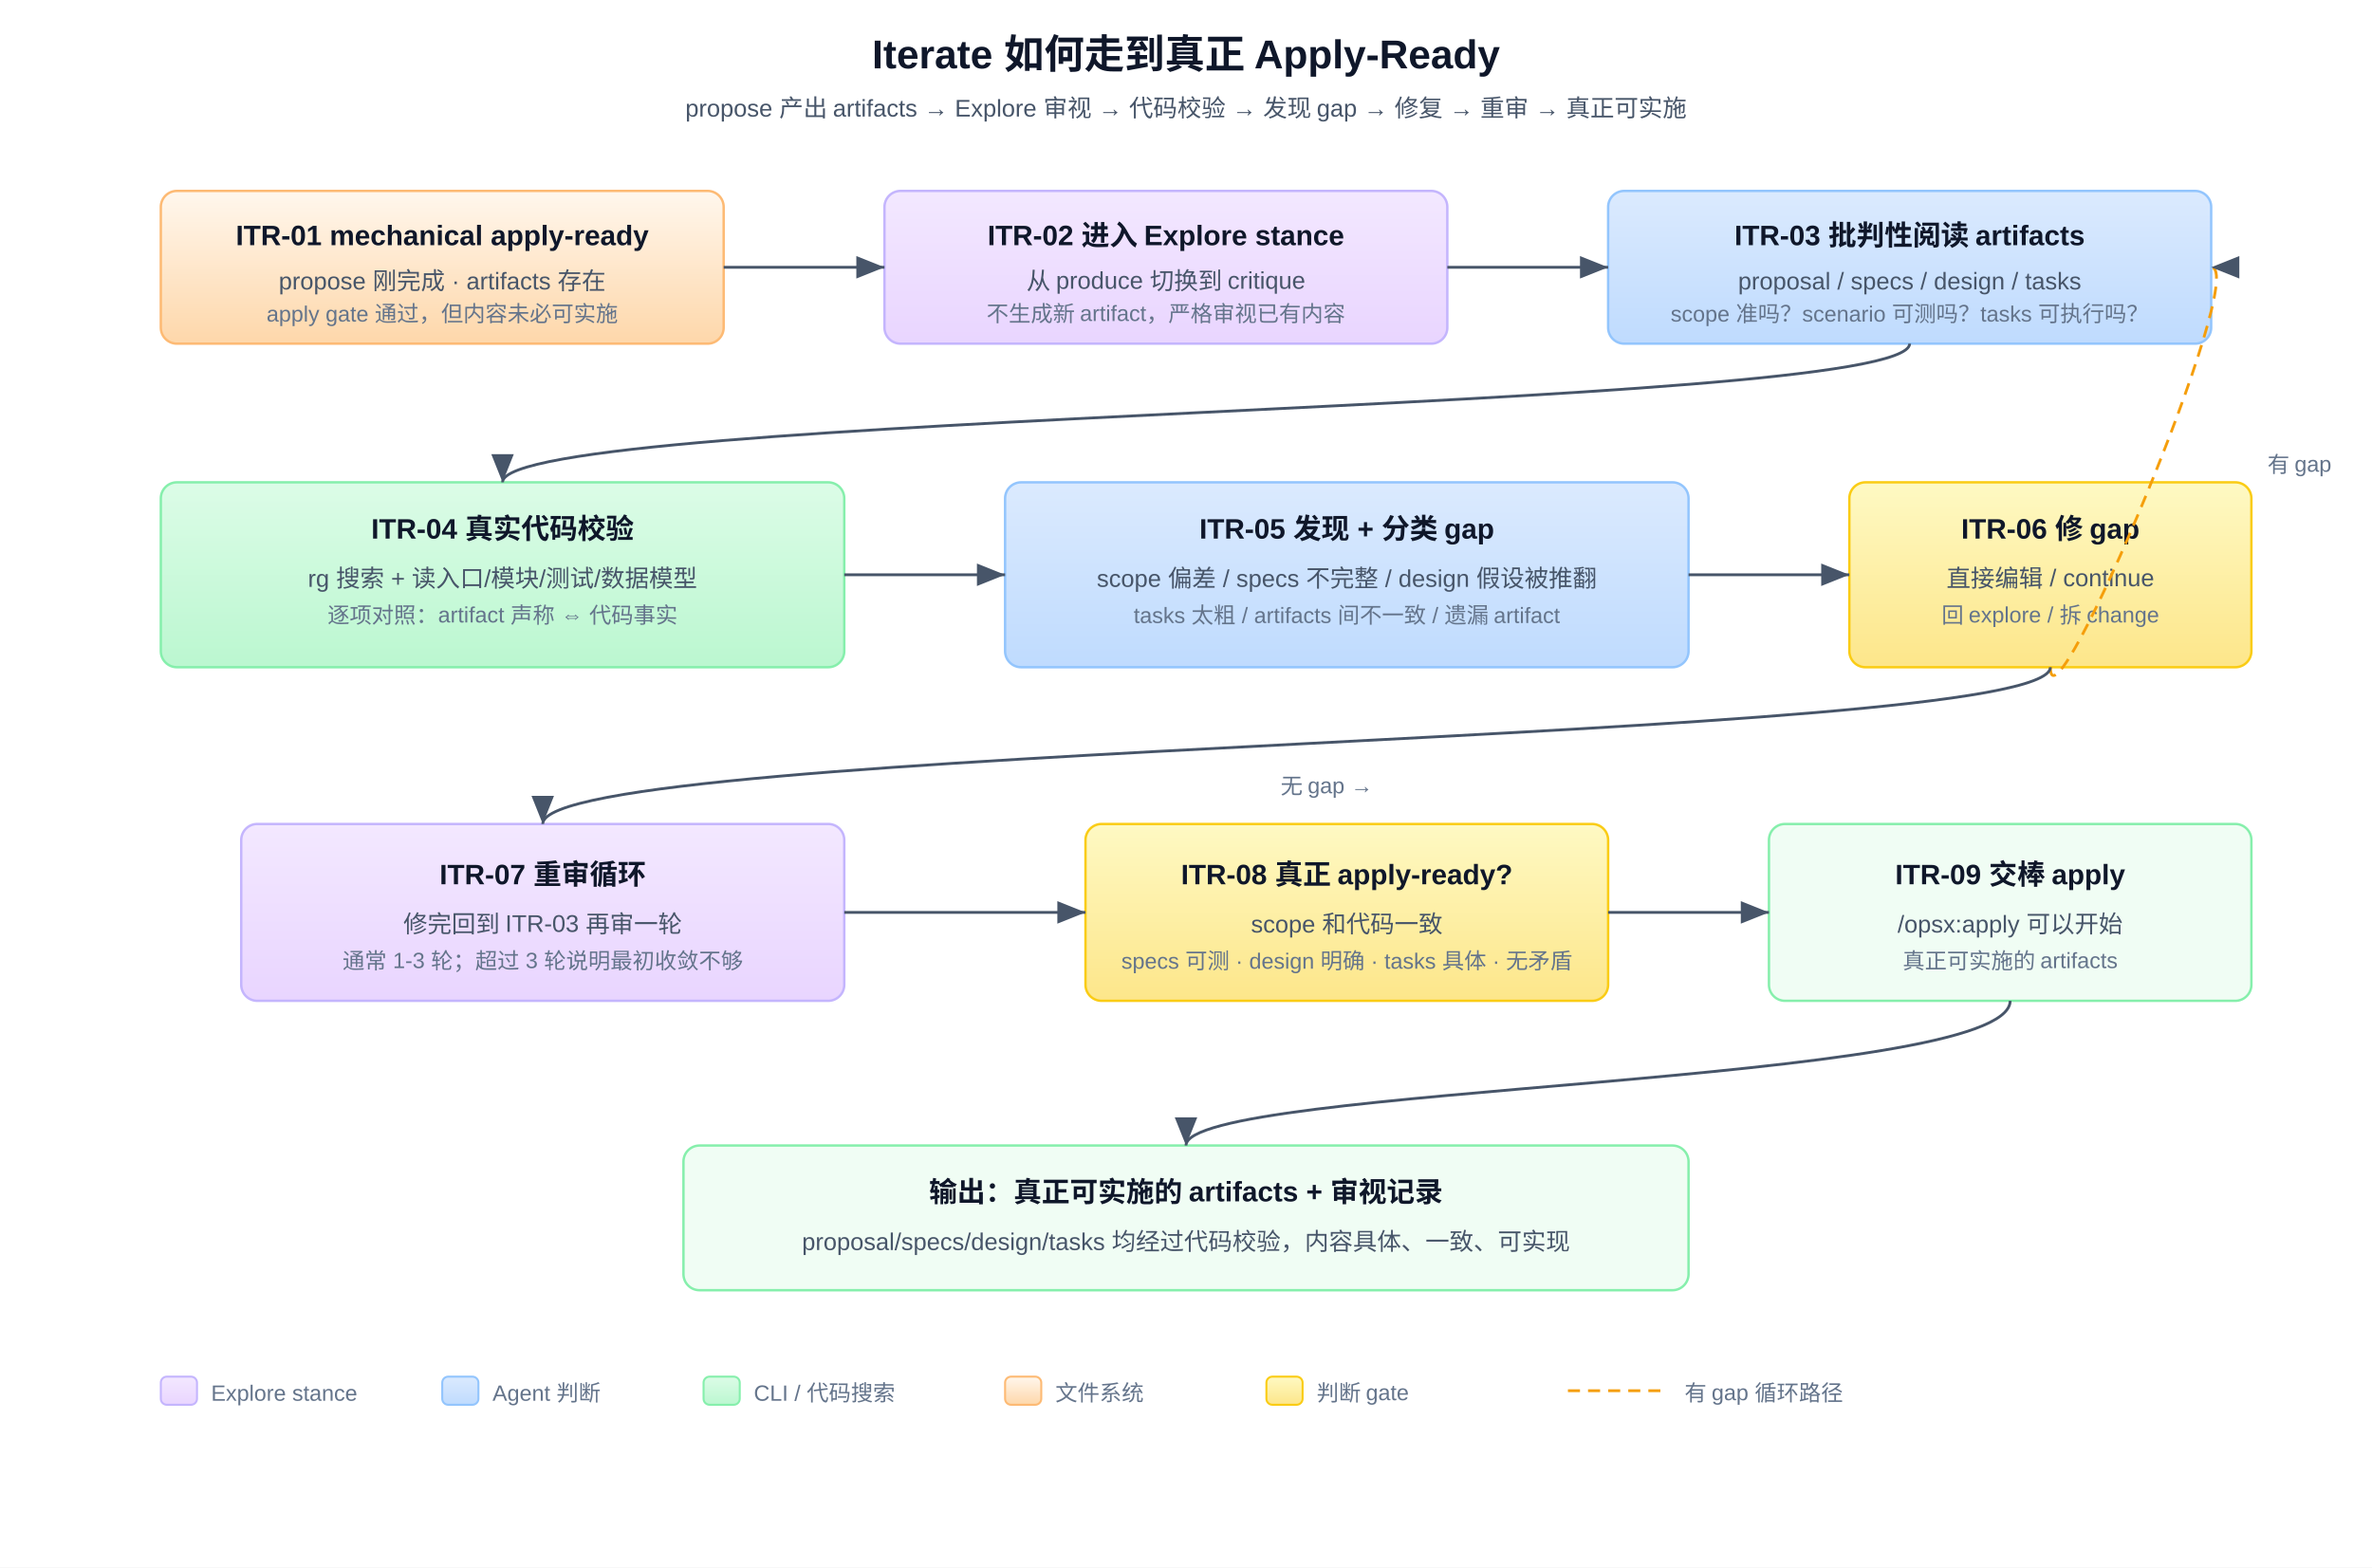
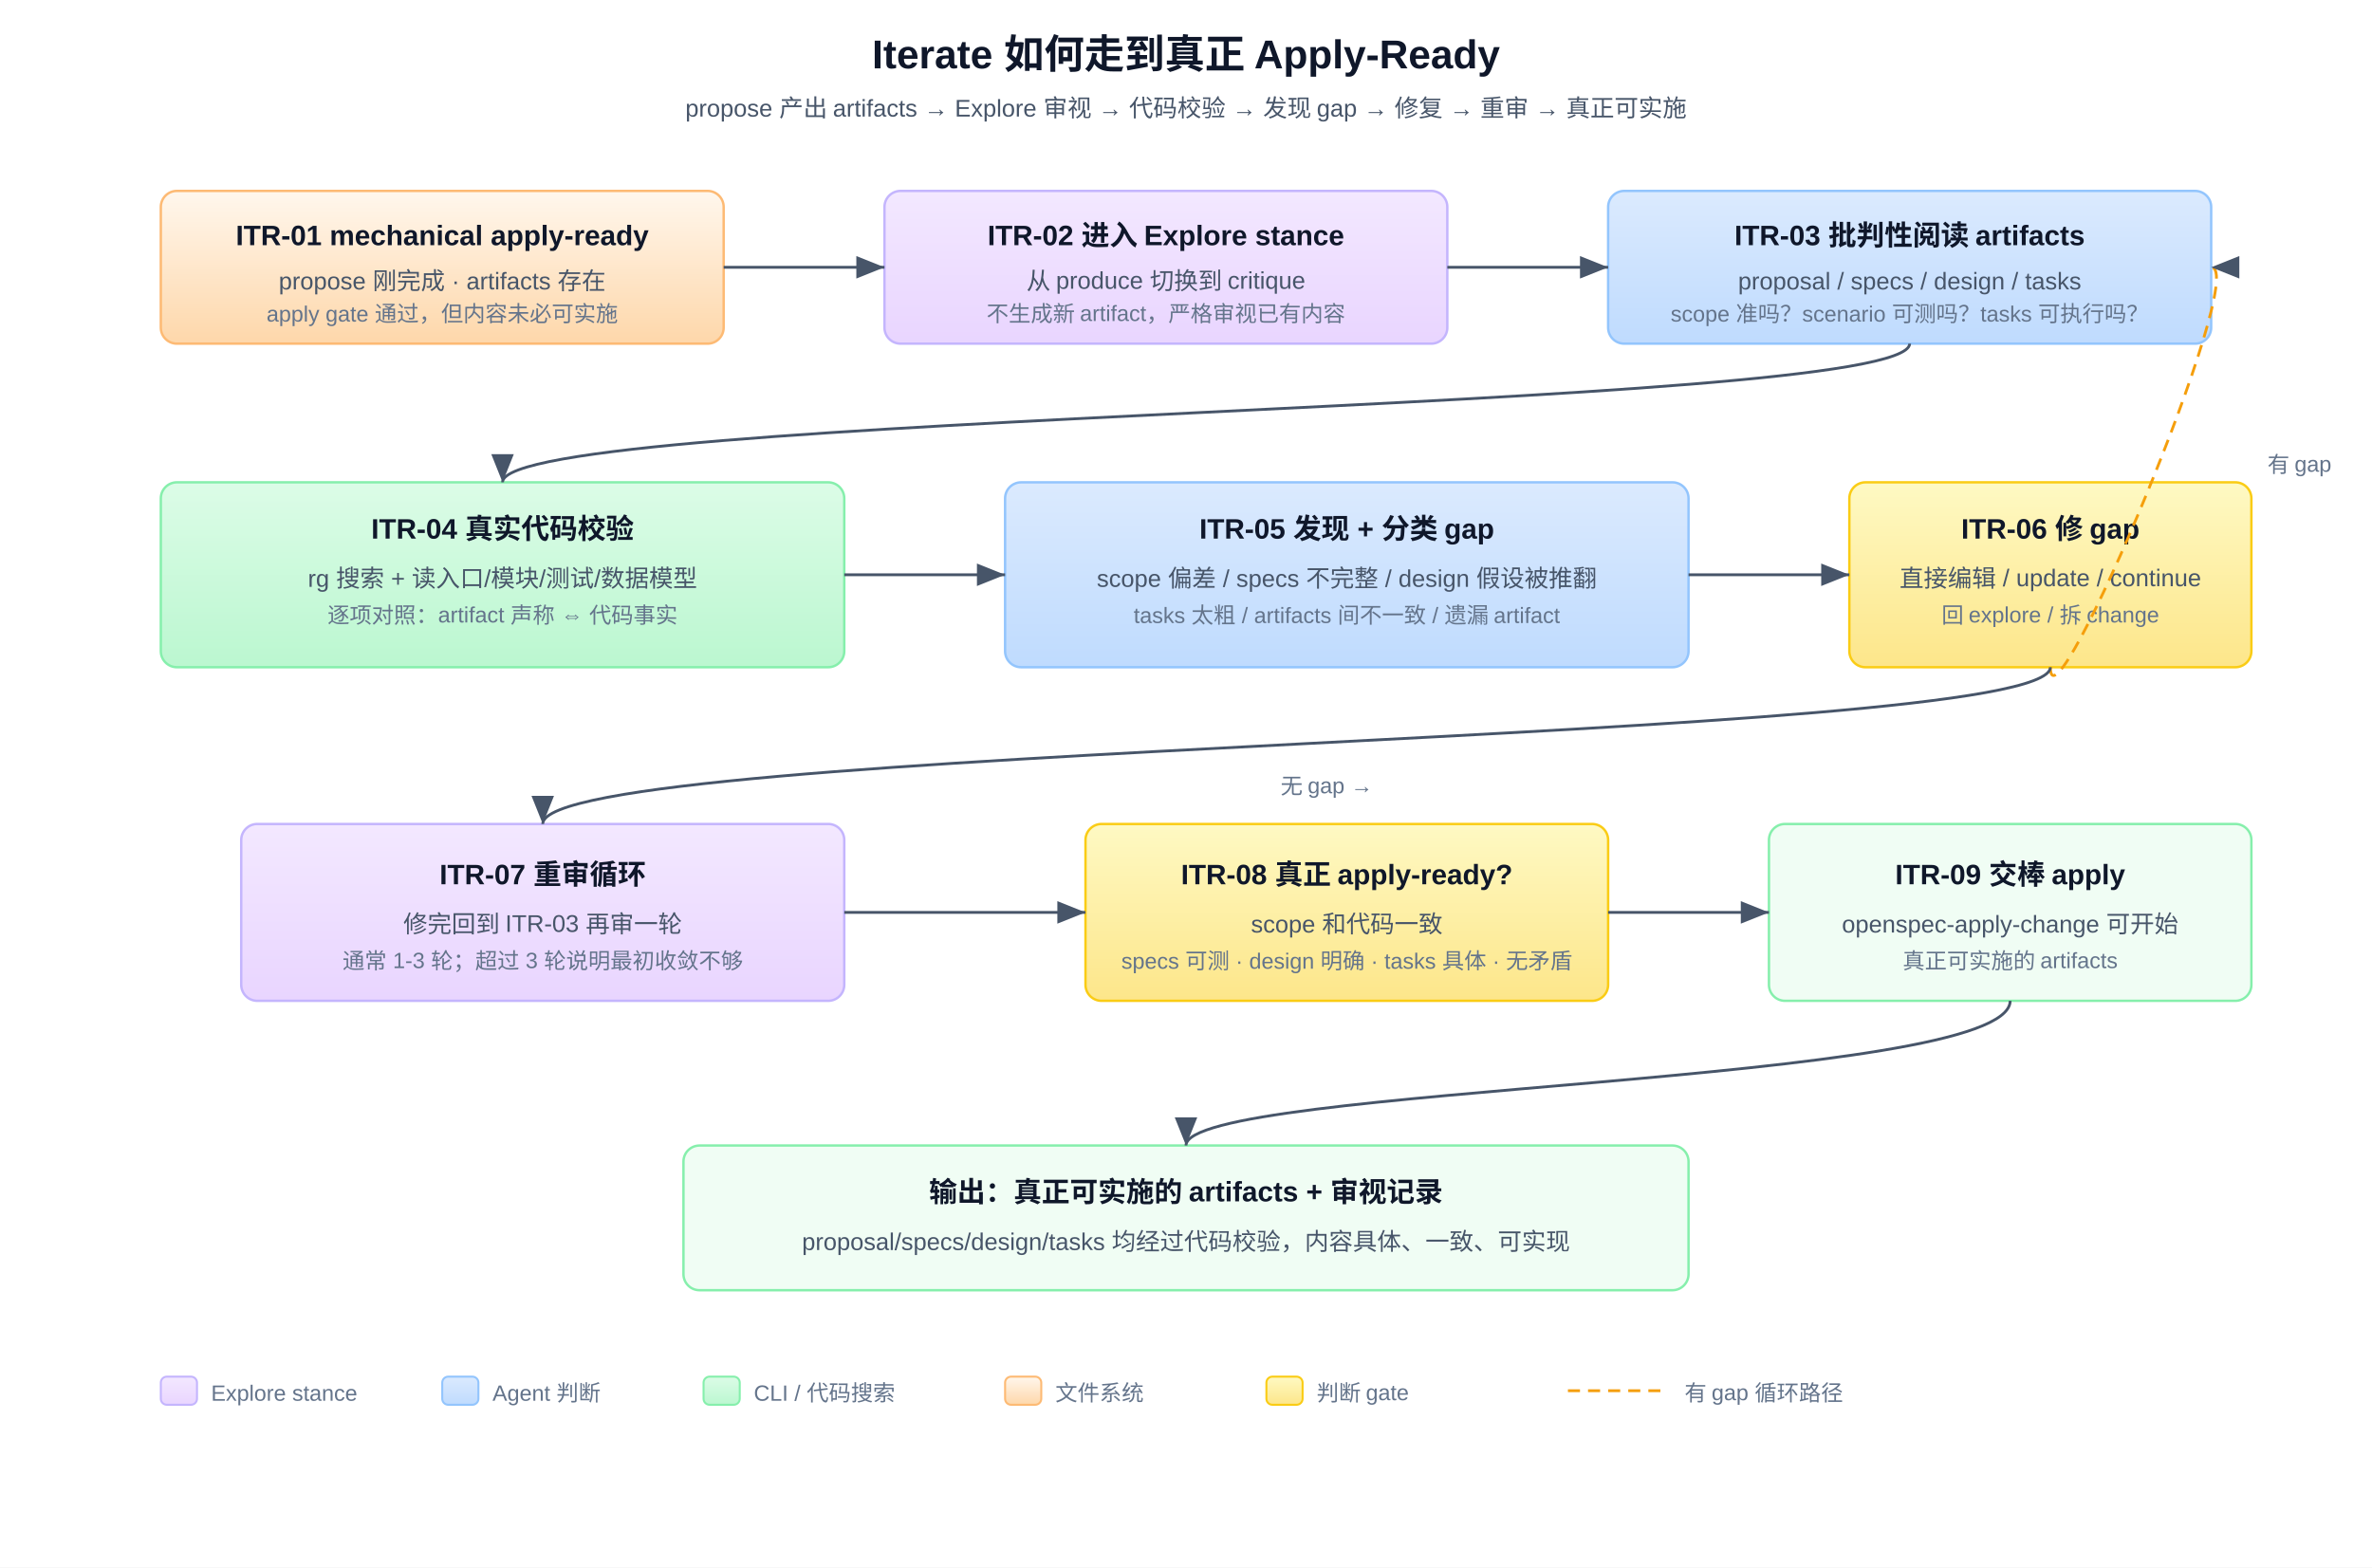
<svg xmlns="http://www.w3.org/2000/svg" viewBox="0 0 1180 780" font-family="Arial, 'Noto Sans CJK SC', sans-serif" font-size="14">
  <defs>
    <marker id="arrow" markerWidth="10" markerHeight="8" refX="10" refY="4" orient="auto">
      <path d="M0,0 L10,4 L0,8 Z" fill="#475569" />
    </marker>
    <linearGradient id="agent" x1="0" y1="0" x2="0" y2="1">
      <stop offset="0%" stop-color="#dbeafe" />
      <stop offset="100%" stop-color="#bfdbfe" />
    </linearGradient>
    <linearGradient id="cli" x1="0" y1="0" x2="0" y2="1">
      <stop offset="0%" stop-color="#dcfce7" />
      <stop offset="100%" stop-color="#bbf7d0" />
    </linearGradient>
    <linearGradient id="fs" x1="0" y1="0" x2="0" y2="1">
      <stop offset="0%" stop-color="#fff7ed" />
      <stop offset="100%" stop-color="#fed7aa" />
    </linearGradient>
    <linearGradient id="gate" x1="0" y1="0" x2="0" y2="1">
      <stop offset="0%" stop-color="#fef9c3" />
      <stop offset="100%" stop-color="#fde68a" />
    </linearGradient>
    <linearGradient id="explore" x1="0" y1="0" x2="0" y2="1">
      <stop offset="0%" stop-color="#f3e8ff" />
      <stop offset="100%" stop-color="#e9d5ff" />
    </linearGradient>
    <style>
      .box { stroke-width: 1.2; rx: 8; }
      .label { fill: #0f172a; font-weight: 700; }
      .small { fill: #475569; font-size: 12px; }
      .tiny { fill: #64748b; font-size: 11px; }
      .arrow { stroke: #475569; stroke-width: 1.4; fill: none; marker-end: url(#arrow); }
      .loop { stroke: #f59e0b; stroke-width: 1.4; fill: none; stroke-dasharray: 6 4; marker-end: url(#arrow); }
    </style>
  </defs>
  <rect x="0" y="0" width="1180" height="780" fill="#ffffff" />
  <text x="590" y="34" text-anchor="middle" font-size="20" font-weight="700" fill="#0f172a">Iterate 如何走到真正 Apply-Ready</text>
  <text x="590" y="58" text-anchor="middle" class="small">propose 产出 artifacts → Explore 审视 → 代码校验 → 发现 gap → 修复 → 重审 → 真正可实施</text>
  <rect x="80" y="95" width="280" height="76" class="box" fill="url(#fs)" stroke="#fdba74" />
  <text x="220" y="122" text-anchor="middle" class="label">ITR-01 mechanical apply-ready</text>
  <text x="220" y="144" text-anchor="middle" class="small">propose 刚完成 · artifacts 存在</text>
  <text x="220" y="160" text-anchor="middle" class="tiny">apply gate 通过，但内容未必可实施</text>
  <rect x="440" y="95" width="280" height="76" class="box" fill="url(#explore)" stroke="#c4b5fd" />
  <text x="580" y="122" text-anchor="middle" class="label">ITR-02 进入 Explore stance</text>
  <text x="580" y="144" text-anchor="middle" class="small">从 produce 切换到 critique</text>
  <text x="580" y="160" text-anchor="middle" class="tiny">不生成新 artifact，严格审视已有内容</text>
  <rect x="800" y="95" width="300" height="76" class="box" fill="url(#agent)" stroke="#93c5fd" />
  <text x="950" y="122" text-anchor="middle" class="label">ITR-03 批判性阅读 artifacts</text>
  <text x="950" y="144" text-anchor="middle" class="small">proposal / specs / design / tasks</text>
  <text x="950" y="160" text-anchor="middle" class="tiny">scope 准吗？scenario 可测吗？tasks 可执行吗？</text>
  <path d="M360,133 L440,133" class="arrow" />
  <path d="M720,133 L800,133" class="arrow" />
  <rect x="80" y="240" width="340" height="92" class="box" fill="url(#cli)" stroke="#86efac" />
  <text x="250" y="268" text-anchor="middle" class="label">ITR-04 真实代码校验</text>
  <text x="250" y="292" text-anchor="middle" class="small">rg 搜索 + 读入口/模块/测试/数据模型</text>
  <text x="250" y="310" text-anchor="middle" class="tiny">逐项对照：artifact 声称 ⇔ 代码事实</text>
  <rect x="500" y="240" width="340" height="92" class="box" fill="url(#agent)" stroke="#93c5fd" />
  <text x="670" y="268" text-anchor="middle" class="label">ITR-05 发现 + 分类 gap</text>
  <text x="670" y="292" text-anchor="middle" class="small">scope 偏差 / specs 不完整 / design 假设被推翻</text>
  <text x="670" y="310" text-anchor="middle" class="tiny">tasks 太粗 / artifacts 间不一致 / 遗漏 artifact</text>
  <rect x="920" y="240" width="200" height="92" class="box" fill="url(#gate)" stroke="#facc15" />
  <text x="1020" y="268" text-anchor="middle" class="label">ITR-06 修 gap</text>
-   <text x="1020" y="292" text-anchor="middle" class="small">直接编辑 / continue</text>
+   <text x="1020" y="292" text-anchor="middle" class="small">直接编辑 / update / continue</text>
  <text x="1020" y="310" text-anchor="middle" class="tiny">回 explore / 拆 change</text>
  <path d="M950,171 C950,205 250,205 250,240" class="arrow" />
  <path d="M420,286 L500,286" class="arrow" />
  <path d="M840,286 L920,286" class="arrow" />
  <rect x="120" y="410" width="300" height="88" class="box" fill="url(#explore)" stroke="#c4b5fd" />
  <text x="270" y="440" text-anchor="middle" class="label">ITR-07 重审循环</text>
  <text x="270" y="464" text-anchor="middle" class="small">修完回到 ITR-03 再审一轮</text>
  <text x="270" y="482" text-anchor="middle" class="tiny">通常 1-3 轮；超过 3 轮说明最初收敛不够</text>
  <rect x="540" y="410" width="260" height="88" class="box" fill="url(#gate)" stroke="#facc15" />
  <text x="670" y="440" text-anchor="middle" class="label">ITR-08 真正 apply-ready?</text>
  <text x="670" y="464" text-anchor="middle" class="small">scope 和代码一致</text>
  <text x="670" y="482" text-anchor="middle" class="tiny">specs 可测 · design 明确 · tasks 具体 · 无矛盾</text>
  <rect x="880" y="410" width="240" height="88" class="box" fill="#f0fdf4" stroke="#86efac" />
  <text x="1000" y="440" text-anchor="middle" class="label">ITR-09 交棒 apply</text>
-   <text x="1000" y="464" text-anchor="middle" class="small">/opsx:apply 可以开始</text>
+   <text x="1000" y="464" text-anchor="middle" class="small">openspec-apply-change 可开始</text>
  <text x="1000" y="482" text-anchor="middle" class="tiny">真正可实施的 artifacts</text>
  <path d="M1020,332 C1020,370 1120,133 1100,133" class="loop" />
  <text x="1128" y="235" class="tiny" fill="#f59e0b">有 gap</text>
  <path d="M1020,332 C1020,370 270,370 270,410" class="arrow" />
  <text x="660" y="395" text-anchor="middle" class="tiny" fill="#475569">无 gap →</text>
  <path d="M420,454 L540,454" class="arrow" />
  <path d="M800,454 L880,454" class="arrow" />
  <rect x="340" y="570" width="500" height="72" class="box" fill="#f0fdf4" stroke="#86efac" />
  <text x="590" y="598" text-anchor="middle" class="label">输出：真正可实施的 artifacts + 审视记录</text>
  <text x="590" y="622" text-anchor="middle" class="small">proposal/specs/design/tasks 均经过代码校验，内容具体、一致、可实现</text>
  <path d="M1000,498 C1000,540 590,540 590,570" class="arrow" />
  <rect x="80" y="685" width="18" height="14" rx="3" fill="url(#explore)" stroke="#c4b5fd" />
  <text x="105" y="697" class="tiny">Explore stance</text>
  <rect x="220" y="685" width="18" height="14" rx="3" fill="url(#agent)" stroke="#93c5fd" />
  <text x="245" y="697" class="tiny">Agent 判断</text>
  <rect x="350" y="685" width="18" height="14" rx="3" fill="url(#cli)" stroke="#86efac" />
  <text x="375" y="697" class="tiny">CLI / 代码搜索</text>
  <rect x="500" y="685" width="18" height="14" rx="3" fill="url(#fs)" stroke="#fdba74" />
  <text x="525" y="697" class="tiny">文件系统</text>
  <rect x="630" y="685" width="18" height="14" rx="3" fill="url(#gate)" stroke="#facc15" />
  <text x="655" y="697" class="tiny">判断 gate</text>
  <line x1="780" y1="692" x2="830" y2="692" stroke="#f59e0b" stroke-width="1.4" stroke-dasharray="6 4" />
  <text x="838" y="697" class="tiny">有 gap 循环路径</text>
</svg>
